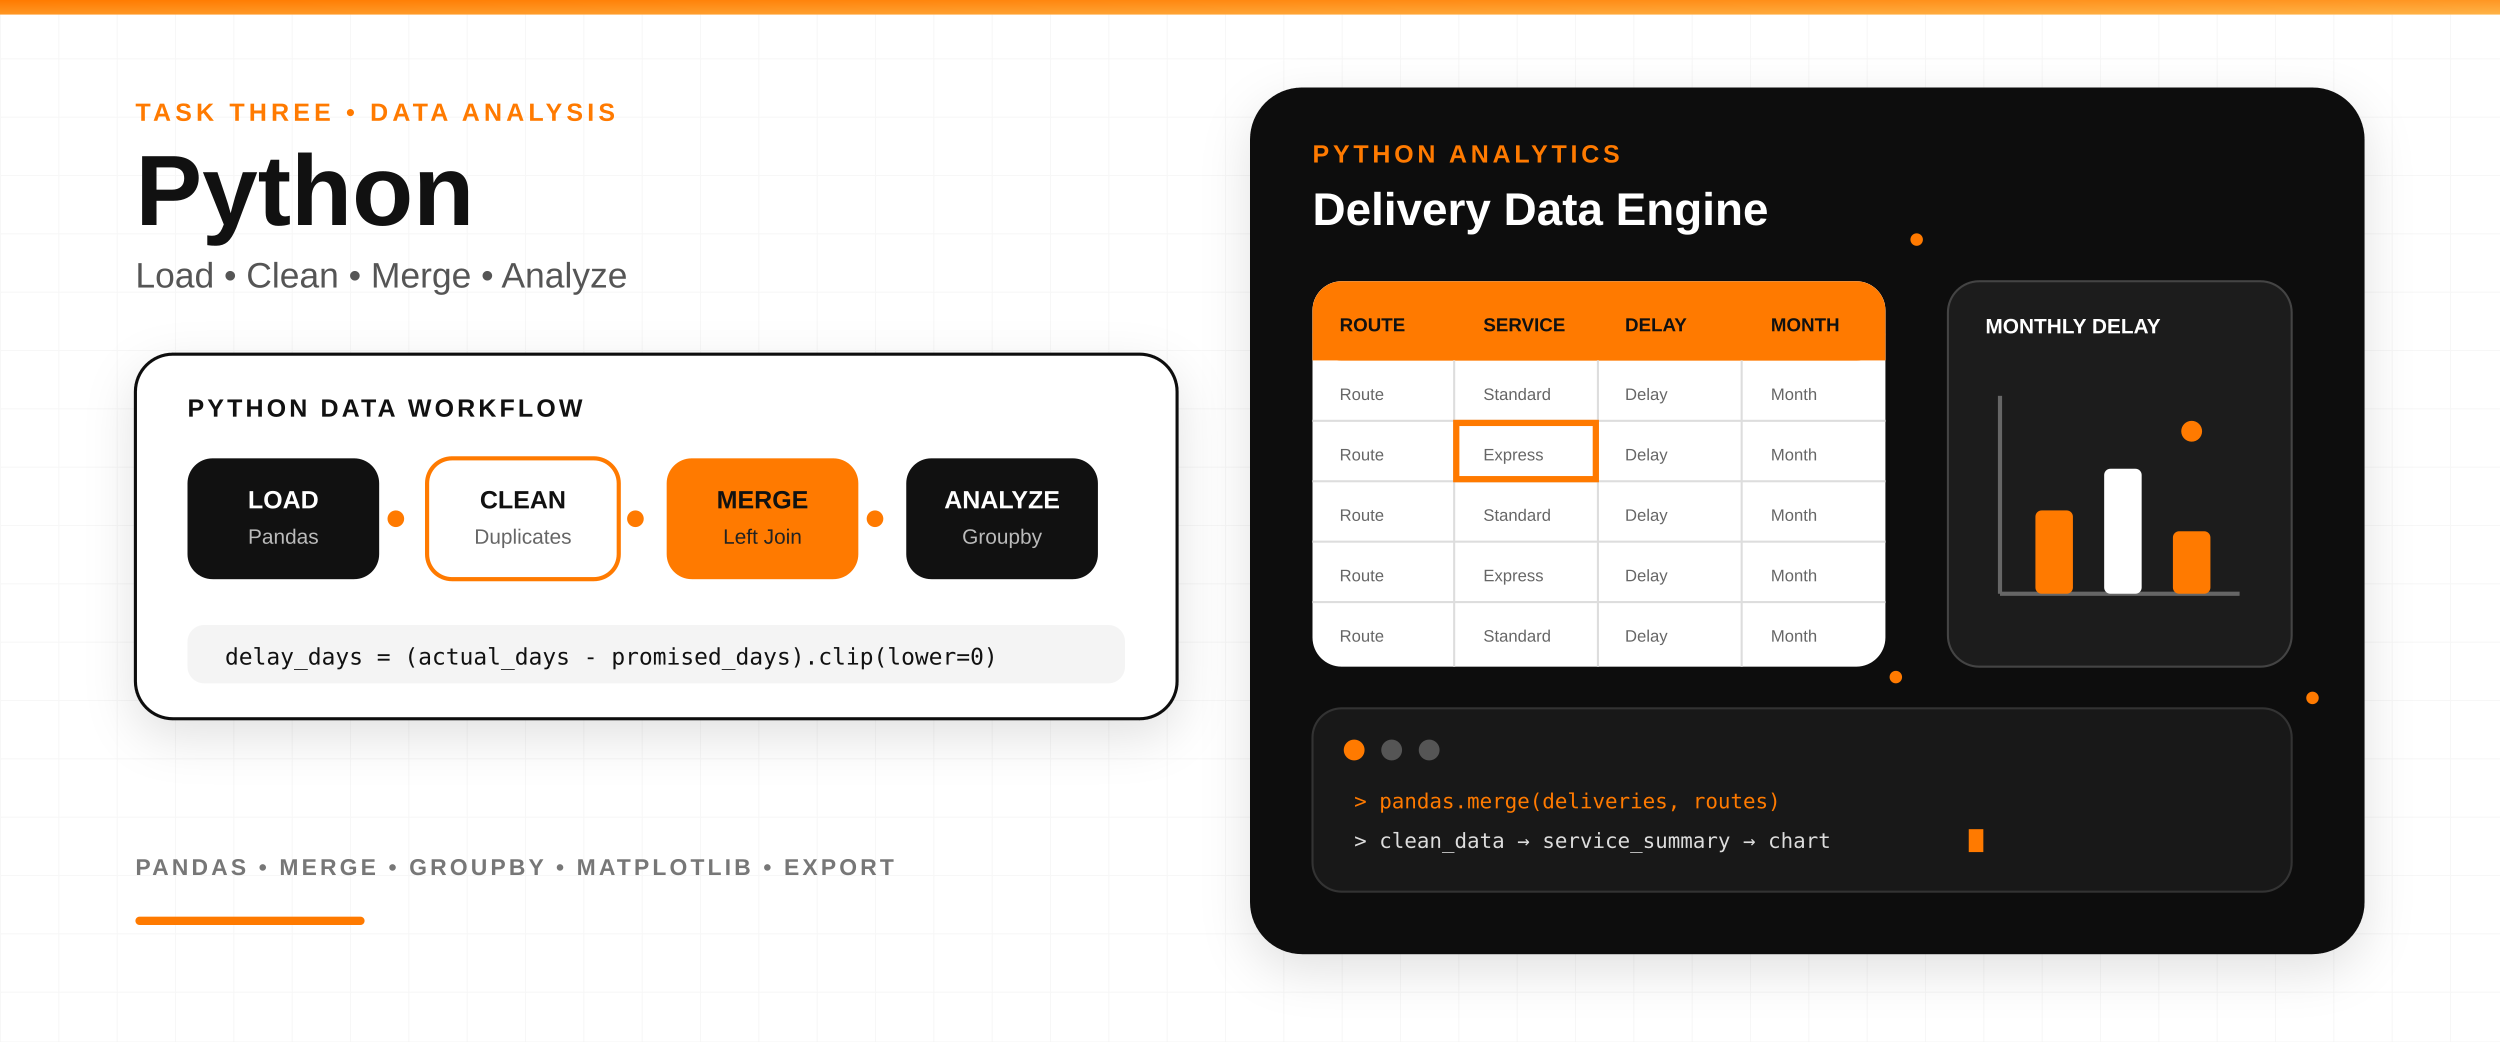
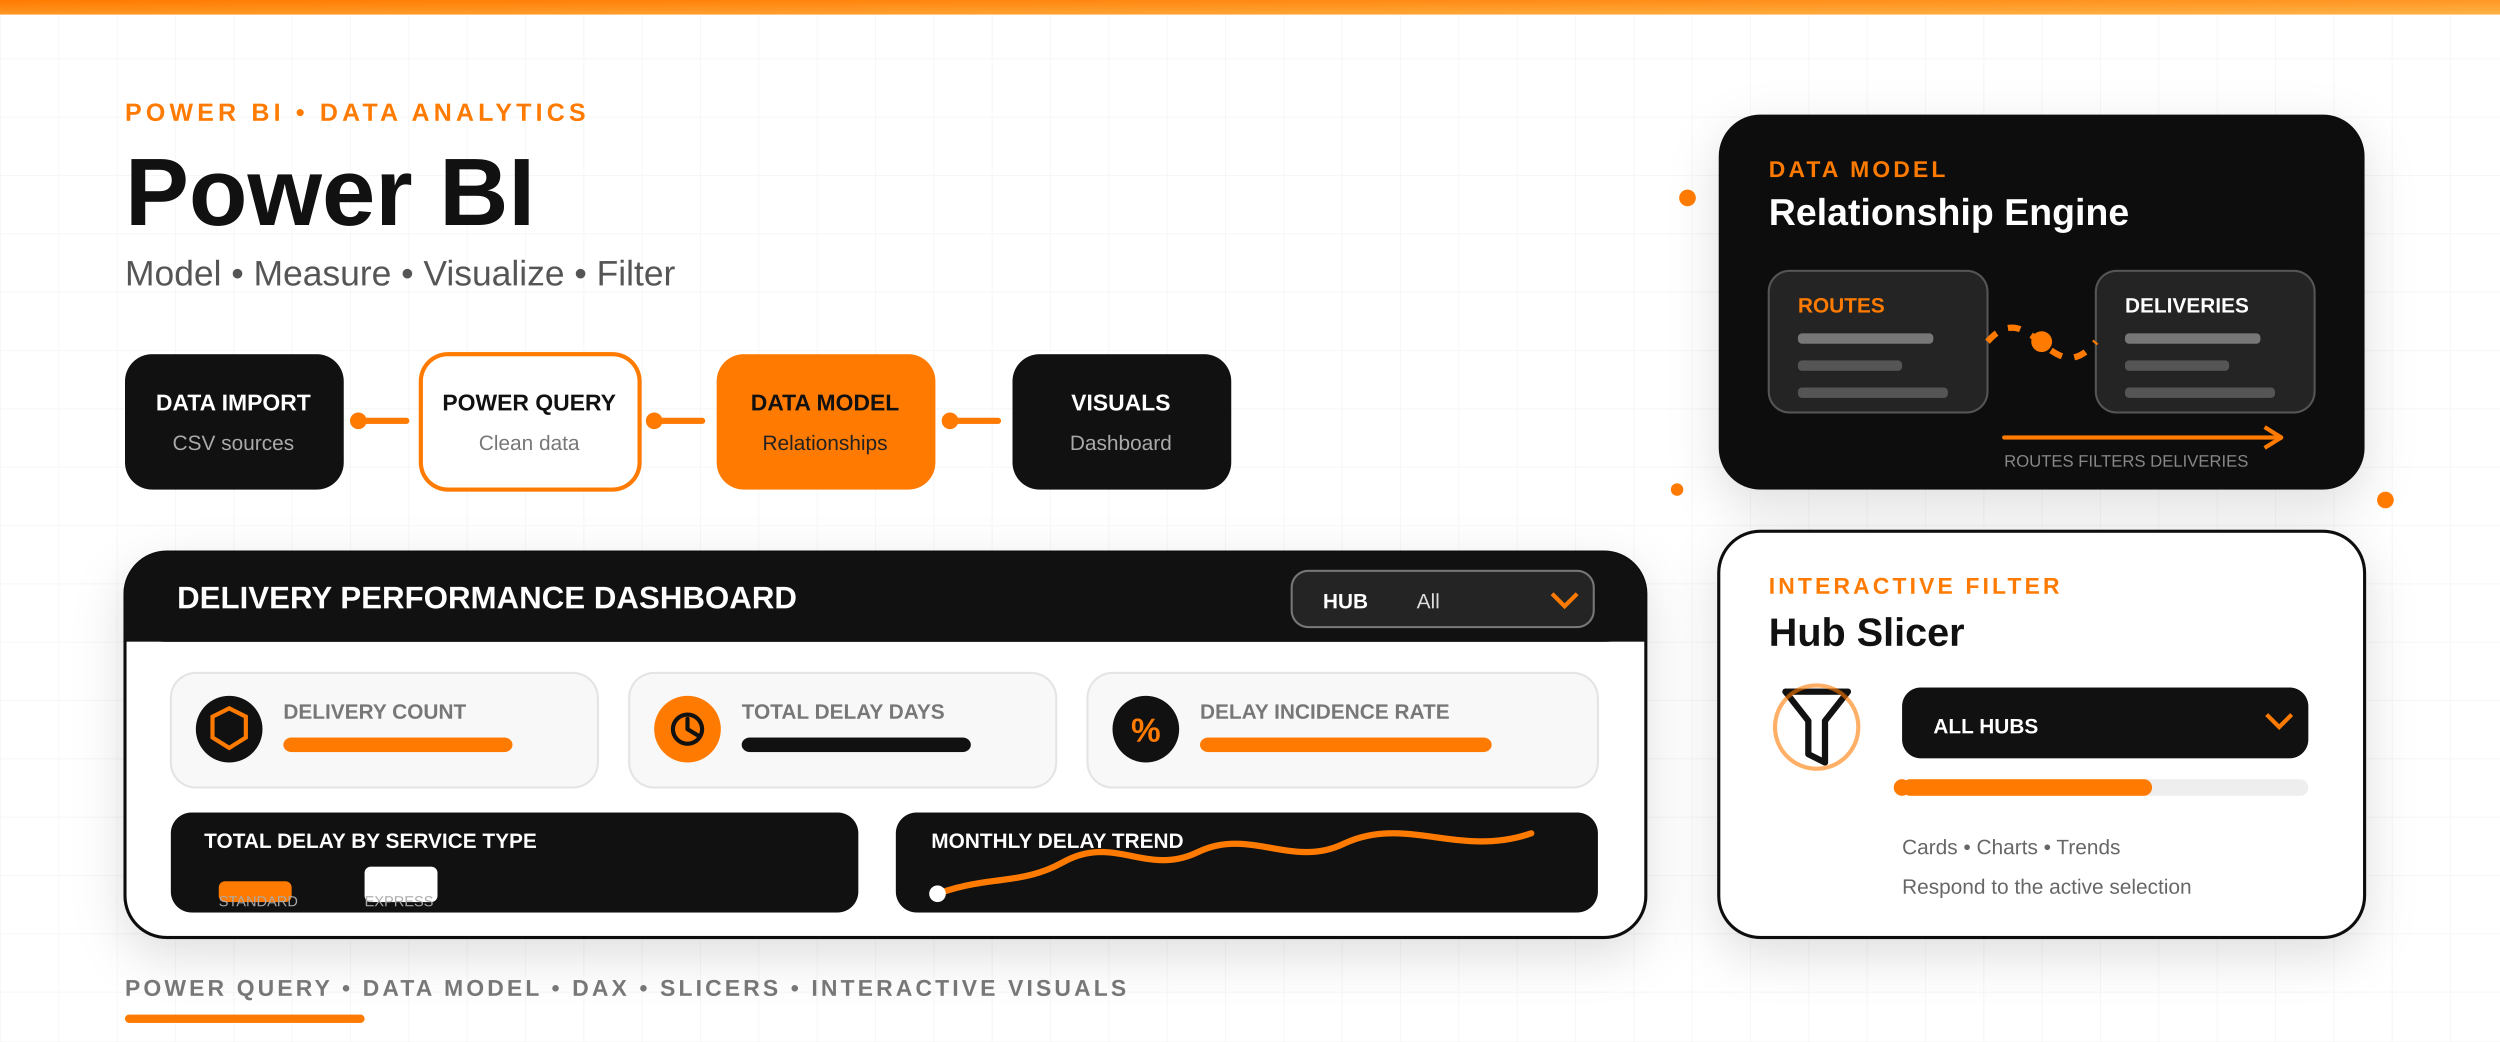
<svg xmlns="http://www.w3.org/2000/svg" width="1200" height="500" viewBox="0 0 1200 500">
  <defs>
    <linearGradient id="orange" x1="0" y1="0" x2="1" y2="1">
      <stop offset="0%" stop-color="#ff7a00" />
      <stop offset="100%" stop-color="#ffb347" />
    </linearGradient>
+     <linearGradient id="panel" x1="0" y1="0" x2="1" y2="1">
+       <stop offset="0%" stop-color="#171717" />
+       <stop offset="100%" stop-color="#292929" />
+     </linearGradient>
    <pattern id="grid" width="28" height="28" patternUnits="userSpaceOnUse">
      <path d="M28 0H0V28" fill="none" stroke="#000" stroke-opacity=".035" />
    </pattern>
    <filter id="shadow" x="-30%" y="-30%" width="160%" height="160%">
-       <feDropShadow dx="0" dy="8" stdDeviation="12" flood-opacity=".12" />
+       <feDropShadow dx="0" dy="8" stdDeviation="12" flood-opacity=".13" />
    </filter>
  </defs>
-   <rect width="1200" height="500" fill="#fff" />
+   <rect width="1200" height="500" fill="#ffffff" />
  <rect width="1200" height="500" fill="url(#grid)" />
  <rect width="1200" height="7" fill="url(#orange)" />
-   <text x="65" y="58" font-family="Arial" font-size="12" font-weight="700" letter-spacing="2" fill="#ff7a00">
-     TASK THREE • DATA ANALYSIS
-   </text>
-   <text x="65" y="108" font-family="Arial" font-size="48" font-weight="800" fill="#111">
-     Python
-   </text>
-   <text x="65" y="138" font-family="Arial" font-size="17" fill="#555">
-     Load • Clean • Merge • Analyze
-   </text>
+   <text x="60" y="58" font-family="Arial" font-size="12" font-weight="700" letter-spacing="2" fill="#ff7a00">
+   POWER BI • DATA ANALYTICS
+ </text>
+   <text x="60" y="108" font-family="Arial" font-size="46" font-weight="800" fill="#111">
+   Power BI
+ </text>
+   <text x="60" y="137" font-family="Arial" font-size="17" fill="#555">
+   Model • Measure • Visualize • Filter
+ </text>
+   <g transform="translate(60 170)">
+     <rect x="0" y="0" width="105" height="65" rx="13" fill="#111" />
+     <text x="52" y="27" text-anchor="middle" font-family="Arial" font-size="11" font-weight="700" fill="#fff">
+     DATA IMPORT
+   </text>
+     <text x="52" y="46" text-anchor="middle" font-family="Arial" font-size="10" fill="#aaa">
+     CSV sources
+   </text>
+     <path d="M112 32 H135" stroke="#ff7a00" stroke-width="3" stroke-linecap="round" />
+     <circle cx="112" cy="32" r="4" fill="#ff7a00">
+       <animate attributeName="cx" values="112;135;112" dur="1.6s" repeatCount="indefinite" />
+     </circle>
+     <rect x="142" y="0" width="105" height="65" rx="13" fill="#fff" stroke="#ff7a00" stroke-width="2" />
+     <text x="194" y="27" text-anchor="middle" font-family="Arial" font-size="11" font-weight="700" fill="#111">
+     POWER QUERY
+   </text>
+     <text x="194" y="46" text-anchor="middle" font-family="Arial" font-size="10" fill="#777">
+     Clean data
+   </text>
+     <path d="M254 32 H277" stroke="#ff7a00" stroke-width="3" stroke-linecap="round" />
+     <circle cx="254" cy="32" r="4" fill="#ff7a00">
+       <animate attributeName="cx" values="254;277;254" dur="1.6s" begin=".4s" repeatCount="indefinite" />
+     </circle>
+     <rect x="284" y="0" width="105" height="65" rx="13" fill="#ff7a00" />
+     <text x="336" y="27" text-anchor="middle" font-family="Arial" font-size="11" font-weight="700" fill="#111">
+     DATA MODEL
+   </text>
+     <text x="336" y="46" text-anchor="middle" font-family="Arial" font-size="10" fill="#222">
+     Relationships
+   </text>
+     <path d="M396 32 H419" stroke="#ff7a00" stroke-width="3" stroke-linecap="round" />
+     <circle cx="396" cy="32" r="4" fill="#ff7a00">
+       <animate attributeName="cx" values="396;419;396" dur="1.6s" begin=".8s" repeatCount="indefinite" />
+     </circle>
+     <rect x="426" y="0" width="105" height="65" rx="13" fill="#111" />
+     <text x="478" y="27" text-anchor="middle" font-family="Arial" font-size="11" font-weight="700" fill="#fff">
+     VISUALS
+   </text>
+     <text x="478" y="46" text-anchor="middle" font-family="Arial" font-size="10" fill="#aaa">
+     Dashboard
+   </text>
+   </g>
  <g filter="url(#shadow)">
-     <rect x="65" y="170" width="500" height="175" rx="18" fill="#fff" stroke="#111" stroke-width="1.5" />
-   </g>
-   <text x="90" y="200" font-family="Arial" font-size="12" font-weight="700" letter-spacing="1.5" fill="#111">
-     PYTHON DATA WORKFLOW
-   </text>
-   <g font-family="Arial" text-anchor="middle">
-     <rect x="90" y="220" width="92" height="58" rx="12" fill="#111" />
-     <text x="136" y="244" font-size="12" font-weight="700" fill="#fff">LOAD</text>
-     <text x="136" y="261" font-size="10" fill="#bbb">Pandas</text>
-     <rect x="205" y="220" width="92" height="58" rx="12" fill="#fff" stroke="#ff7a00" stroke-width="2" />
-     <text x="251" y="244" font-size="12" font-weight="700" fill="#111">CLEAN</text>
-     <text x="251" y="261" font-size="10" fill="#666">Duplicates</text>
-     <rect x="320" y="220" width="92" height="58" rx="12" fill="#ff7a00" />
-     <text x="366" y="244" font-size="12" font-weight="700" fill="#111">MERGE</text>
-     <text x="366" y="261" font-size="10" fill="#222">Left Join</text>
-     <rect x="435" y="220" width="92" height="58" rx="12" fill="#111" />
-     <text x="481" y="244" font-size="12" font-weight="700" fill="#fff">ANALYZE</text>
-     <text x="481" y="261" font-size="10" fill="#bbb">Groupby</text>
+     <rect x="60" y="265" width="730" height="185" rx="20" fill="#fff" stroke="#111" stroke-width="1.5" />
+   </g>
+   <rect x="60" y="265" width="730" height="43" rx="20" fill="#111" />
+   <rect x="60" y="288" width="730" height="20" fill="#111" />
+   <text x="85" y="292" font-family="Arial" font-size="15" font-weight="800" fill="#fff">
+   DELIVERY PERFORMANCE DASHBOARD
+ </text>
+   <rect x="620" y="274" width="145" height="27" rx="8" fill="#242424" stroke="#777" />
+   <text x="635" y="292" font-family="Arial" font-size="10" font-weight="700" fill="#fff">
+   HUB
+ </text>
+   <text x="680" y="292" font-family="Arial" font-size="10" fill="#ddd">
+   All
+ </text>
+   <path d="M745 285 l6 6 l6 -6" fill="none" stroke="#ff7a00" stroke-width="2" />
+   <rect x="82" y="323" width="205" height="55" rx="12" fill="#f8f8f8" stroke="#e4e4e4" />
+   <circle cx="110" cy="350" r="16" fill="#111" />
+   <path d="M102 344 L110 340 L118 344 L118 354 L110 359 L102 354 Z" fill="none" stroke="#ff7a00" stroke-width="2" />
+   <text x="136" y="345" font-family="Arial" font-size="10" font-weight="700" fill="#777">
+   DELIVERY COUNT
+ </text>
+   <rect x="136" y="354" width="110" height="7" rx="4" fill="#ff7a00">
+     <animate attributeName="width" values="70;120;85;110;70" dur="2.5s" repeatCount="indefinite" />
+   </rect>
+   <rect x="302" y="323" width="205" height="55" rx="12" fill="#f8f8f8" stroke="#e4e4e4" />
+   <circle cx="330" cy="350" r="16" fill="#ff7a00" />
+   <circle cx="330" cy="350" r="7" fill="none" stroke="#111" stroke-width="2" />
+   <path d="M330 350 L330 345 M330 350 L335 353" stroke="#111" stroke-width="2" stroke-linecap="round" />
+   <text x="356" y="345" font-family="Arial" font-size="10" font-weight="700" fill="#777">
+   TOTAL DELAY DAYS
+ </text>
+   <rect x="356" y="354" width="110" height="7" rx="4" fill="#111">
+     <animate attributeName="width" values="60;105;80;120;60" dur="2.2s" repeatCount="indefinite" />
+   </rect>
+   <rect x="522" y="323" width="245" height="55" rx="12" fill="#f8f8f8" stroke="#e4e4e4" />
+   <circle cx="550" cy="350" r="16" fill="#111" />
+   <text x="550" y="356" text-anchor="middle" font-family="Arial" font-size="16" font-weight="800" fill="#ff7a00">
+   %
+ </text>
+   <text x="576" y="345" font-family="Arial" font-size="10" font-weight="700" fill="#777">
+   DELAY INCIDENCE RATE
+ </text>
+   <rect x="576" y="354" width="140" height="7" rx="4" fill="#ff7a00">
+     <animate attributeName="width" values="80;140;105;125;80" dur="2.8s" repeatCount="indefinite" />
+   </rect>
+   <rect x="82" y="390" width="330" height="48" rx="10" fill="#111" />
+   <text x="98" y="407" font-family="Arial" font-size="10" font-weight="700" fill="#fff">
+   TOTAL DELAY BY SERVICE TYPE
+ </text>
+   <rect x="105" y="423" width="35" height="10" rx="3" fill="#ff7a00">
+     <animate attributeName="height" values="7;24;13;20;7" dur="2.2s" repeatCount="indefinite" />
+     <animate attributeName="y" values="426;409;420;413;426" dur="2.2s" repeatCount="indefinite" />
+   </rect>
+   <rect x="175" y="416" width="35" height="17" rx="3" fill="#fff">
+     <animate attributeName="height" values="15;28;9;22;15" dur="2.5s" repeatCount="indefinite" />
+     <animate attributeName="y" values="418;405;424;411;418" dur="2.5s" repeatCount="indefinite" />
+   </rect>
+   <text x="105" y="435" font-family="Arial" font-size="7" fill="#aaa">
+   STANDARD
+ </text>
+   <text x="175" y="435" font-family="Arial" font-size="7" fill="#aaa">
+   EXPRESS
+ </text>
+   <rect x="430" y="390" width="337" height="48" rx="10" fill="#111" />
+   <text x="447" y="407" font-family="Arial" font-size="10" font-weight="700" fill="#fff">
+   MONTHLY DELAY TREND
+ </text>
+   <path d="M450 429          C475 420 490 425 510 414          C535 400 550 421 575 409          C600 397 620 417 645 405          C675 391 700 412 735 400" fill="none" stroke="#ff7a00" stroke-width="3" stroke-linecap="round">
+     <animate attributeName="stroke-dasharray" values="0 500;500 0" dur="3s" repeatCount="indefinite" />
+   </path>
+   <circle cx="450" cy="429" r="4" fill="#fff">
+     <animate attributeName="cx" values="450;735;450" dur="3s" repeatCount="indefinite" />
+   </circle>
+   <g transform="translate(825 55)">
+     <rect x="0" y="0" width="310" height="180" rx="20" fill="#111" filter="url(#shadow)" />
+     <text x="24" y="30" font-family="Arial" font-size="11" font-weight="700" letter-spacing="1.5" fill="#ff7a00">
+     DATA MODEL
+   </text>
+     <text x="24" y="53" font-family="Arial" font-size="18" font-weight="800" fill="#fff">
+     Relationship Engine
+   </text>
+     <rect x="24" y="75" width="105" height="68" rx="10" fill="#242424" stroke="#555" />
+     <text x="38" y="95" font-family="Arial" font-size="10" font-weight="700" fill="#ff7a00">
+     ROUTES
+   </text>
+     <rect x="38" y="105" width="65" height="5" rx="2" fill="#777" />
+     <rect x="38" y="118" width="50" height="5" rx="2" fill="#555" />
+     <rect x="38" y="131" width="72" height="5" rx="2" fill="#555" />
+     <rect x="181" y="75" width="105" height="68" rx="10" fill="#242424" stroke="#555" />
+     <text x="195" y="95" font-family="Arial" font-size="10" font-weight="700" fill="#fff">
+     DELIVERIES
+   </text>
+     <rect x="195" y="105" width="65" height="5" rx="2" fill="#777" />
+     <rect x="195" y="118" width="50" height="5" rx="2" fill="#555" />
+     <rect x="195" y="131" width="72" height="5" rx="2" fill="#555" />
+     <path d="M129 109 C150 85 160 135 181 109" fill="none" stroke="#ff7a00" stroke-width="3" stroke-dasharray="6 6">
+       <animate attributeName="stroke-dashoffset" values="0;-24" dur="1.2s" repeatCount="indefinite" />
+     </path>
+     <circle cx="155" cy="109" r="5" fill="#ff7a00">
+       <animate attributeName="cx" values="130;155;180;155;130" dur="2.5s" repeatCount="indefinite" />
+       <animate attributeName="cy" values="109;92;109;126;109" dur="2.5s" repeatCount="indefinite" />
+     </circle>
+     <path d="M137 155 H270" stroke="#ff7a00" stroke-width="2" stroke-linecap="round" />
+     <path d="M270 155 l-8 -5 M270 155 l-8 5" fill="none" stroke="#ff7a00" stroke-width="2" />
+     <text x="137" y="169" font-family="Arial" font-size="8" fill="#888">
+     ROUTES FILTERS DELIVERIES
+   </text>
+   </g>
+   <g transform="translate(825 255)">
+     <rect x="0" y="0" width="310" height="195" rx="20" fill="#fff" stroke="#111" stroke-width="1.5" filter="url(#shadow)" />
+     <text x="24" y="30" font-family="Arial" font-size="11" font-weight="700" letter-spacing="1.5" fill="#ff7a00">
+     INTERACTIVE FILTER
+   </text>
+     <text x="24" y="55" font-family="Arial" font-size="19" font-weight="800" fill="#111">
+     Hub Slicer
+   </text>
+     <path d="M32 77            L62 77            L51 91            L51 111            L43 107            L43 91 Z" fill="none" stroke="#111" stroke-width="3" stroke-linejoin="round" />
+     <circle cx="47" cy="94" r="20" fill="none" stroke="#ff7a00" stroke-width="2" opacity=".6">
+       <animate attributeName="r" values="12;30;12" dur="2s" repeatCount="indefinite" />
+       <animate attributeName="opacity" values=".8;0;.8" dur="2s" repeatCount="indefinite" />
+     </circle>
+     <rect x="88" y="75" width="195" height="34" rx="9" fill="#111" />
+     <text x="103" y="97" font-family="Arial" font-size="10" font-weight="700" fill="#fff">
+     ALL HUBS
+   </text>
+     <path d="M263 88 l6 6 l6 -6" fill="none" stroke="#ff7a00" stroke-width="2" />
+     <rect x="88" y="119" width="195" height="8" rx="4" fill="#eee" />
+     <rect x="88" y="119" width="120" height="8" rx="4" fill="#ff7a00">
+       <animate attributeName="width" values="70;170;110;145;70" dur="2.6s" repeatCount="indefinite" />
+     </rect>
+     <circle cx="88" cy="123" r="4" fill="#ff7a00">
+       <animate attributeName="cx" values="88;283;88" dur="2.4s" repeatCount="indefinite" />
+     </circle>
+     <text x="88" y="155" font-family="Arial" font-size="10" fill="#666">
+     Cards • Charts • Trends
+   </text>
+     <text x="88" y="174" font-family="Arial" font-size="10" fill="#666">
+     Respond to the active selection
+   </text>
  </g>
  <g fill="#ff7a00">
-     <circle cx="190" cy="249" r="4">
-       <animate attributeName="cx" values="182;205;182" dur="1.5s" repeatCount="indefinite" />
-     </circle>
-     <circle cx="305" cy="249" r="4">
-       <animate attributeName="cx" values="297;320;297" dur="1.5s" begin=".4s" repeatCount="indefinite" />
-     </circle>
-     <circle cx="420" cy="249" r="4">
-       <animate attributeName="cx" values="412;435;412" dur="1.5s" begin=".8s" repeatCount="indefinite" />
-     </circle>
-   </g>
-   <rect x="90" y="300" width="450" height="28" rx="8" fill="#f4f4f4" />
-   <text x="108" y="319" font-family="monospace" font-size="11" fill="#111">
-     delay_days = (actual_days - promised_days).clip(lower=0)
-   </text>
-   <rect x="600" y="42" width="535" height="416" rx="25" fill="#111" filter="url(#shadow)" />
-   <text x="630" y="78" font-family="Arial" font-size="12" font-weight="700" letter-spacing="1.8" fill="#ff7a00">
-     PYTHON ANALYTICS
-   </text>
-   <text x="630" y="108" font-family="Arial" font-size="22" font-weight="800" fill="#fff">
-     Delivery Data Engine
-   </text>
-   <g transform="translate(630 135)">
-     <rect x="0" y="0" width="275" height="185" rx="14" fill="#fff" />
-     <rect x="0" y="0" width="275" height="38" rx="14" fill="#ff7a00" />
-     <rect x="0" y="25" width="275" height="13" fill="#ff7a00" />
-     <g stroke="#ddd" stroke-width="1">
-       <line x1="68" y1="38" x2="68" y2="185" />
-       <line x1="137" y1="38" x2="137" y2="185" />
-       <line x1="206" y1="38" x2="206" y2="185" />
-       <line x1="0" y1="67" x2="275" y2="67" />
-       <line x1="0" y1="96" x2="275" y2="96" />
-       <line x1="0" y1="125" x2="275" y2="125" />
-       <line x1="0" y1="154" x2="275" y2="154" />
-     </g>
-     <g font-family="Arial" font-size="9" font-weight="700" fill="#111">
-       <text x="13" y="24">ROUTE</text>
-       <text x="82" y="24">SERVICE</text>
-       <text x="150" y="24">DELAY</text>
-       <text x="220" y="24">MONTH</text>
-     </g>
-     <g font-family="Arial" font-size="8" fill="#666">
-       <text x="13" y="57">Route</text>
-       <text x="82" y="57">Standard</text>
-       <text x="150" y="57">Delay</text>
-       <text x="220" y="57">Month</text>
-       <text x="13" y="86">Route</text>
-       <text x="82" y="86">Express</text>
-       <text x="150" y="86">Delay</text>
-       <text x="220" y="86">Month</text>
-       <text x="13" y="115">Route</text>
-       <text x="82" y="115">Standard</text>
-       <text x="150" y="115">Delay</text>
-       <text x="220" y="115">Month</text>
-       <text x="13" y="144">Route</text>
-       <text x="82" y="144">Express</text>
-       <text x="150" y="144">Delay</text>
-       <text x="220" y="144">Month</text>
-       <text x="13" y="173">Route</text>
-       <text x="82" y="173">Standard</text>
-       <text x="150" y="173">Delay</text>
-       <text x="220" y="173">Month</text>
-     </g>
-     <rect x="69" y="68" width="67" height="27" fill="none" stroke="#ff7a00" stroke-width="3">
-       <animate attributeName="x" values="1;69;138;207;138;69;1" dur="4s" repeatCount="indefinite" />
-       <animate attributeName="y" values="39;68;97;126;155;97;39" dur="4s" repeatCount="indefinite" />
-     </rect>
-   </g>
-   <g transform="translate(935 135)">
-     <rect x="0" y="0" width="165" height="185" rx="15" fill="#1c1c1c" stroke="#444" />
-     <text x="18" y="25" font-family="Arial" font-size="10" font-weight="700" fill="#fff">
-       MONTHLY DELAY
-     </text>
-     <line x1="25" y1="150" x2="140" y2="150" stroke="#666" stroke-width="2" />
-     <line x1="25" y1="55" x2="25" y2="150" stroke="#666" stroke-width="2" />
-     <rect x="42" y="110" width="18" height="40" rx="3" fill="#ff7a00">
-       <animate attributeName="height" values="25;65;40;55;25" dur="2.4s" repeatCount="indefinite" />
-       <animate attributeName="y" values="125;85;110;95;125" dur="2.4s" repeatCount="indefinite" />
-     </rect>
-     <rect x="75" y="90" width="18" height="60" rx="3" fill="#fff">
-       <animate attributeName="height" values="55;30;70;45;55" dur="2.7s" repeatCount="indefinite" />
-       <animate attributeName="y" values="95;120;80;105;95" dur="2.7s" repeatCount="indefinite" />
-     </rect>
-     <rect x="108" y="120" width="18" height="30" rx="3" fill="#ff7a00">
-       <animate attributeName="height" values="45;70;25;60;45" dur="2.1s" repeatCount="indefinite" />
-       <animate attributeName="y" values="105;80;125;90;105" dur="2.1s" repeatCount="indefinite" />
-     </rect>
-     <circle cx="117" cy="72" r="5" fill="#ff7a00">
-       <animate attributeName="r" values="4;9;4" dur="1.5s" repeatCount="indefinite" />
-       <animate attributeName="opacity" values="1;.3;1" dur="1.5s" repeatCount="indefinite" />
-     </circle>
-   </g>
-   <g transform="translate(630 340)">
-     <rect x="0" y="0" width="470" height="88" rx="14" fill="#181818" stroke="#333" />
-     <circle cx="20" cy="20" r="5" fill="#ff7a00">
-       <animate attributeName="opacity" values="1;.3;1" dur="1.2s" repeatCount="indefinite" />
-     </circle>
-     <circle cx="38" cy="20" r="5" fill="#555" />
-     <circle cx="56" cy="20" r="5" fill="#555" />
-     <text x="20" y="48" font-family="monospace" font-size="10" fill="#ff7a00">
-       &gt; pandas.merge(deliveries, routes)
-     </text>
-     <text x="20" y="67" font-family="monospace" font-size="10" fill="#ddd">
-       &gt; clean_data → service_summary → chart
-     </text>
-     <rect x="315" y="58" width="7" height="11" fill="#ff7a00">
-       <animate attributeName="opacity" values="1;0;1" dur=".8s" repeatCount="indefinite" />
-     </rect>
-   </g>
-   <g fill="#ff7a00">
-     <circle cx="920" cy="115" r="3">
-       <animate attributeName="cy" values="115;102;115" dur="2s" repeatCount="indefinite" />
-     </circle>
-     <circle cx="1110" cy="335" r="3">
-       <animate attributeName="cy" values="335;350;335" dur="2.3s" repeatCount="indefinite" />
-     </circle>
-     <circle cx="910" cy="325" r="3">
-       <animate attributeName="cy" values="325;312;325" dur="1.8s" repeatCount="indefinite" />
-     </circle>
-   </g>
-   <text x="65" y="420" font-family="Arial" font-size="11" font-weight="700" letter-spacing="1.5" fill="#777">
-     PANDAS • MERGE • GROUPBY • MATPLOTLIB • EXPORT
-   </text>
-   <rect x="65" y="440" width="110" height="4" rx="2" fill="#ff7a00" />
+     <circle cx="810" cy="95" r="4">
+       <animate attributeName="cy" values="95;82;95" dur="1.8s" repeatCount="indefinite" />
+     </circle>
+     <circle cx="1145" cy="240" r="4">
+       <animate attributeName="cy" values="240;253;240" dur="2.1s" repeatCount="indefinite" />
+     </circle>
+     <circle cx="805" cy="235" r="3">
+       <animate attributeName="cx" values="805;818;805" dur="1.7s" repeatCount="indefinite" />
+     </circle>
+   </g>
+   <text x="60" y="478" font-family="Arial" font-size="11" font-weight="700" letter-spacing="1.5" fill="#777">
+   POWER QUERY • DATA MODEL • DAX • SLICERS • INTERACTIVE VISUALS
+ </text>
+   <rect x="60" y="487" width="115" height="4" rx="2" fill="#ff7a00" />
</svg>
